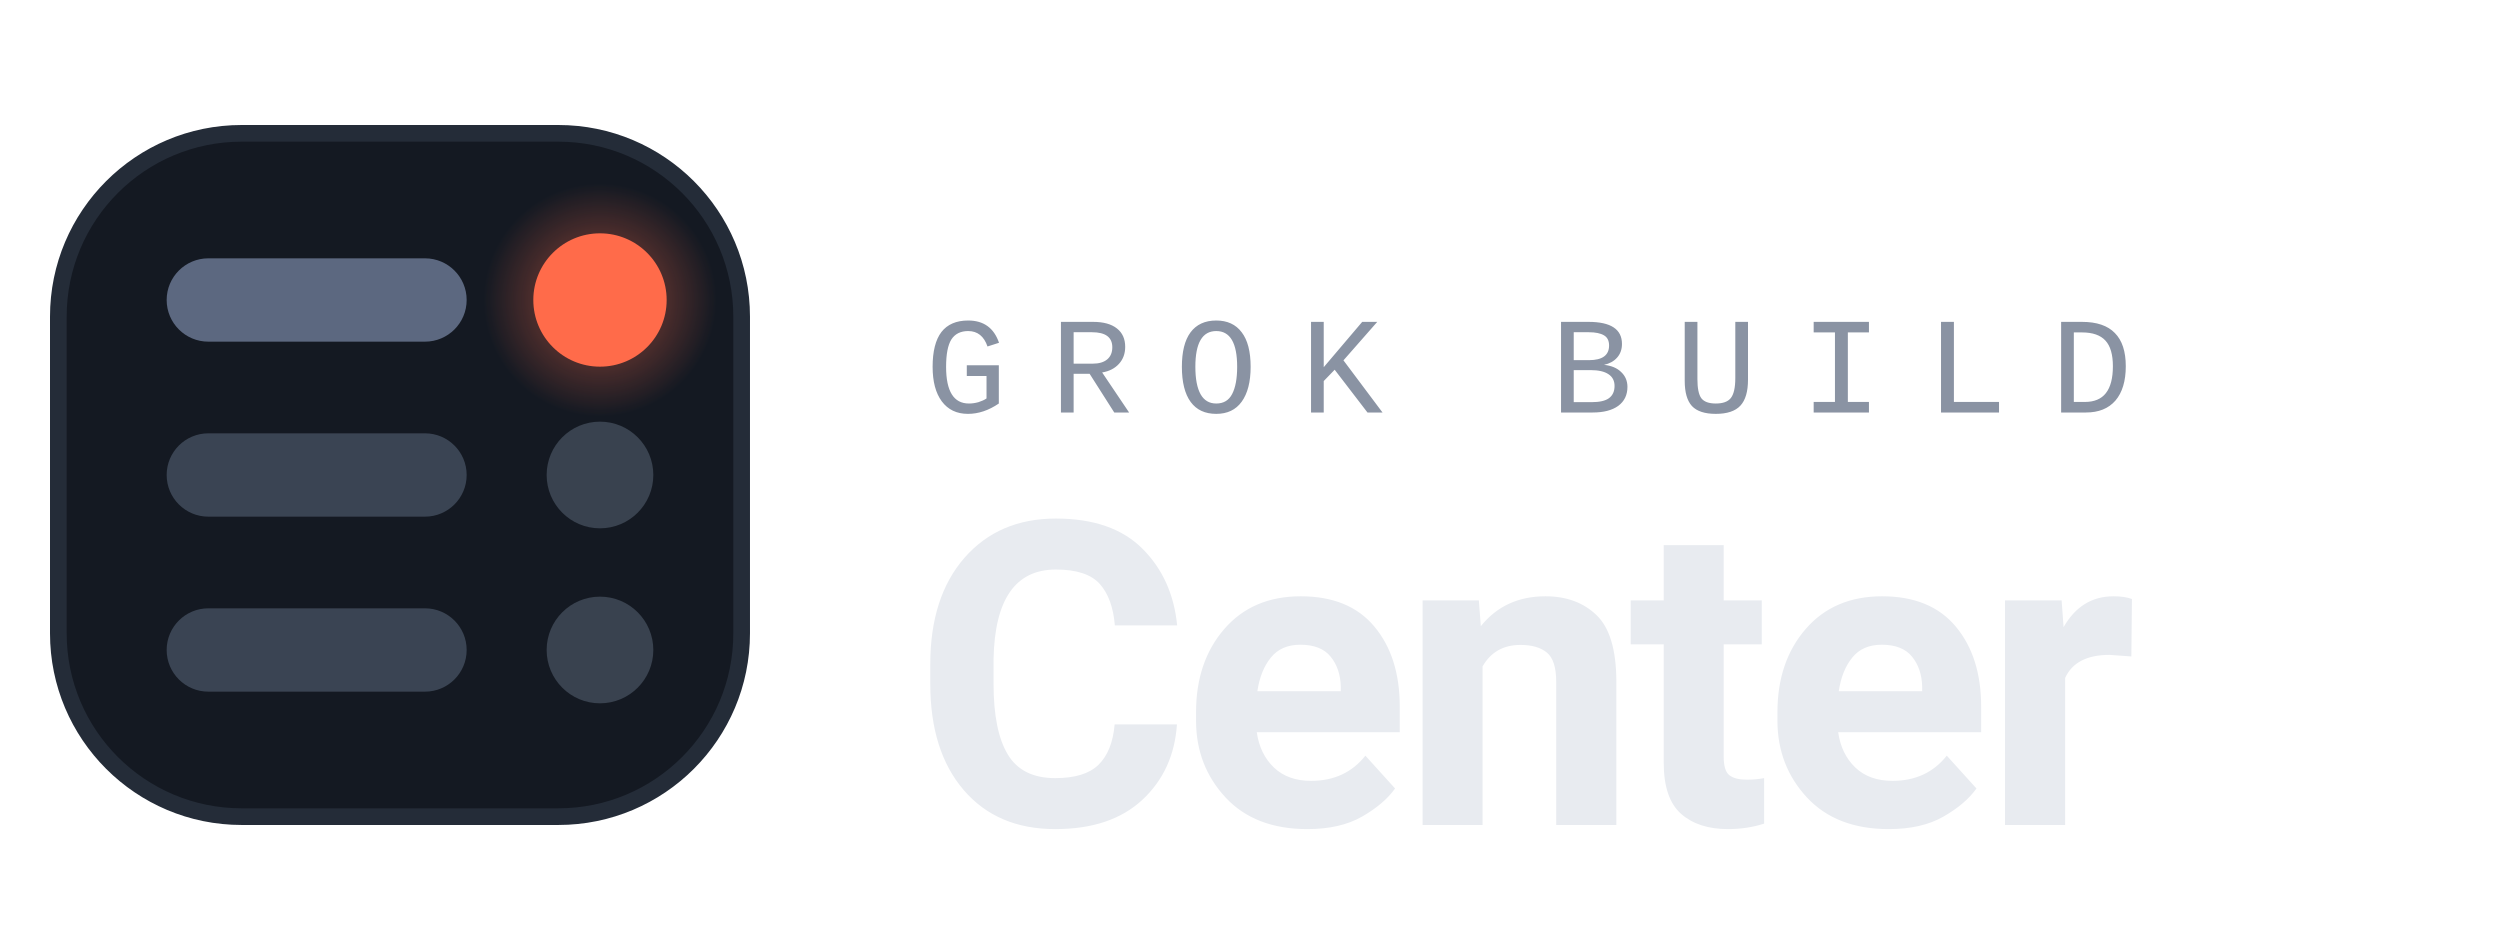
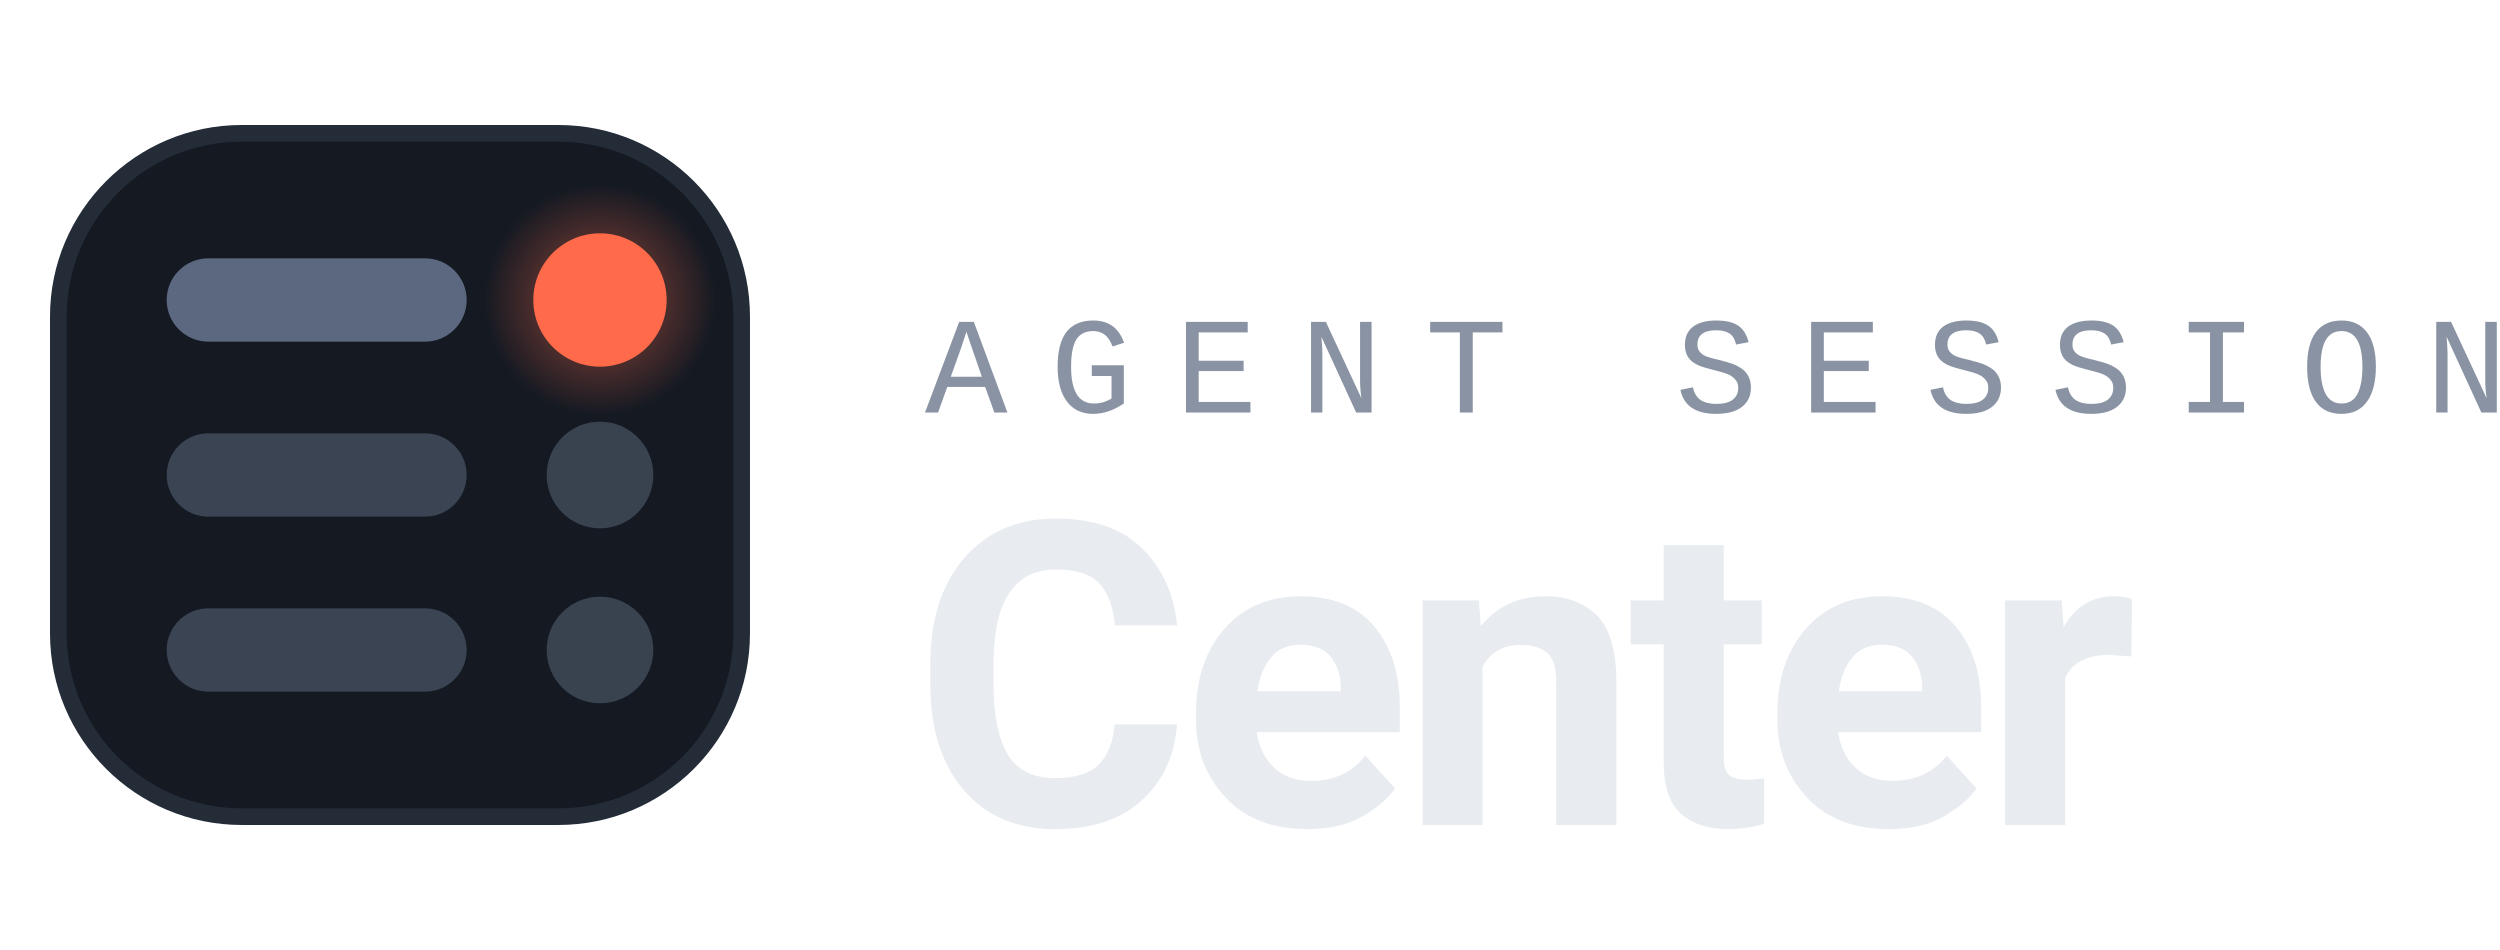
- <svg xmlns="http://www.w3.org/2000/svg" viewBox="0 0 200 76" width="200" height="76" role="img" aria-label="Grok Build Center">
+ <svg xmlns="http://www.w3.org/2000/svg" viewBox="0 0 200 76" width="200" height="76" role="img" aria-label="Agent Session Center">
  <defs>
    <radialGradient id="lglow">
      <stop offset="0%" stop-color="#FF6B4A" stop-opacity="0.55" />
      <stop offset="100%" stop-color="#FF6B4A" stop-opacity="0" />
    </radialGradient>
    <style>
      .ink   { fill: #E8EBF0; }
      .dim   { fill: #8A93A3; }
      .plate { fill: #141922; }
      .ring  { fill: none; stroke: #242C38; stroke-width: 1; }
      .slot  { fill: #3A4453; }
      .slotH { fill: #5C6880; }
      .off   { fill: #39424F; }
      @media (prefers-color-scheme: light) {
        .ink   { fill: #0F1420; }
        .dim   { fill: #626C7D; }
        .plate { fill: #EDF0F5; }
        .ring  { stroke: #D8DEE8; }
        .slot  { fill: #C3CBD8; }
        .slotH { fill: #A6B0C1; }
        .off   { fill: #B8C1CE; }
      }
    </style>
  </defs>
  <g transform="translate(0,6) scale(1.3333)">
    <rect class="plate" x="3.5" y="3.5" width="41" height="41" rx="11" />
    <rect class="ring" x="3.5" y="3.5" width="41" height="41" rx="11" />
    <rect class="slotH" x="10" y="11" width="18" height="5" rx="2.5" />
    <circle cx="36" cy="13.5" r="7" fill="url(#lglow)" />
    <circle cx="36" cy="13.5" r="4" fill="#FF6B4A" />
    <rect class="slot" x="10" y="21.5" width="18" height="5" rx="2.5" />
    <circle class="off" cx="36" cy="24" r="3.2" />
    <rect class="slot" x="10" y="32" width="18" height="5" rx="2.5" />
    <circle class="off" cx="36" cy="34.5" r="3.2" />
  </g>
-   <text x="74" y="33" font-family="ui-monospace, SFMono-Regular, Menlo, Consolas, 'Liberation Mono', monospace" font-size="11" letter-spacing="3.4" class="dim">GROK BUILD</text>
+   <text x="74" y="33" font-family="ui-monospace, SFMono-Regular, Menlo, Consolas, 'Liberation Mono', monospace" font-size="11" letter-spacing="3.4" class="dim">AGENT SESSION</text>
  <text x="73" y="66" font-family="ui-sans-serif, -apple-system, 'Segoe UI', Roboto, 'Helvetica Neue', Arial, sans-serif" font-size="34" font-weight="700" letter-spacing="-0.8" class="ink">Center</text>
</svg>
